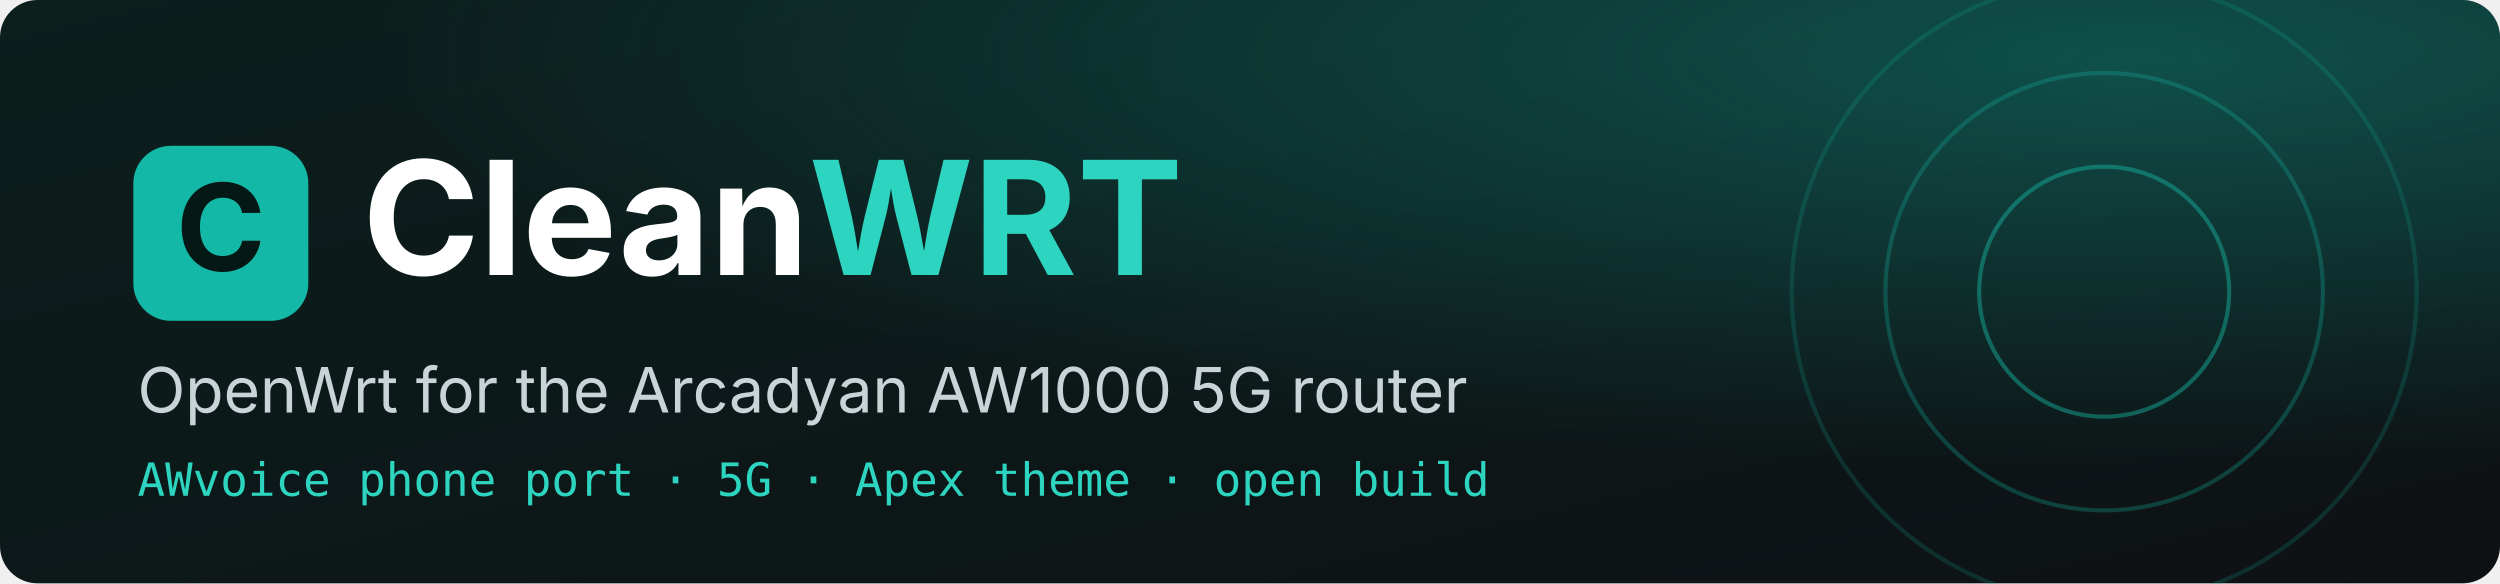
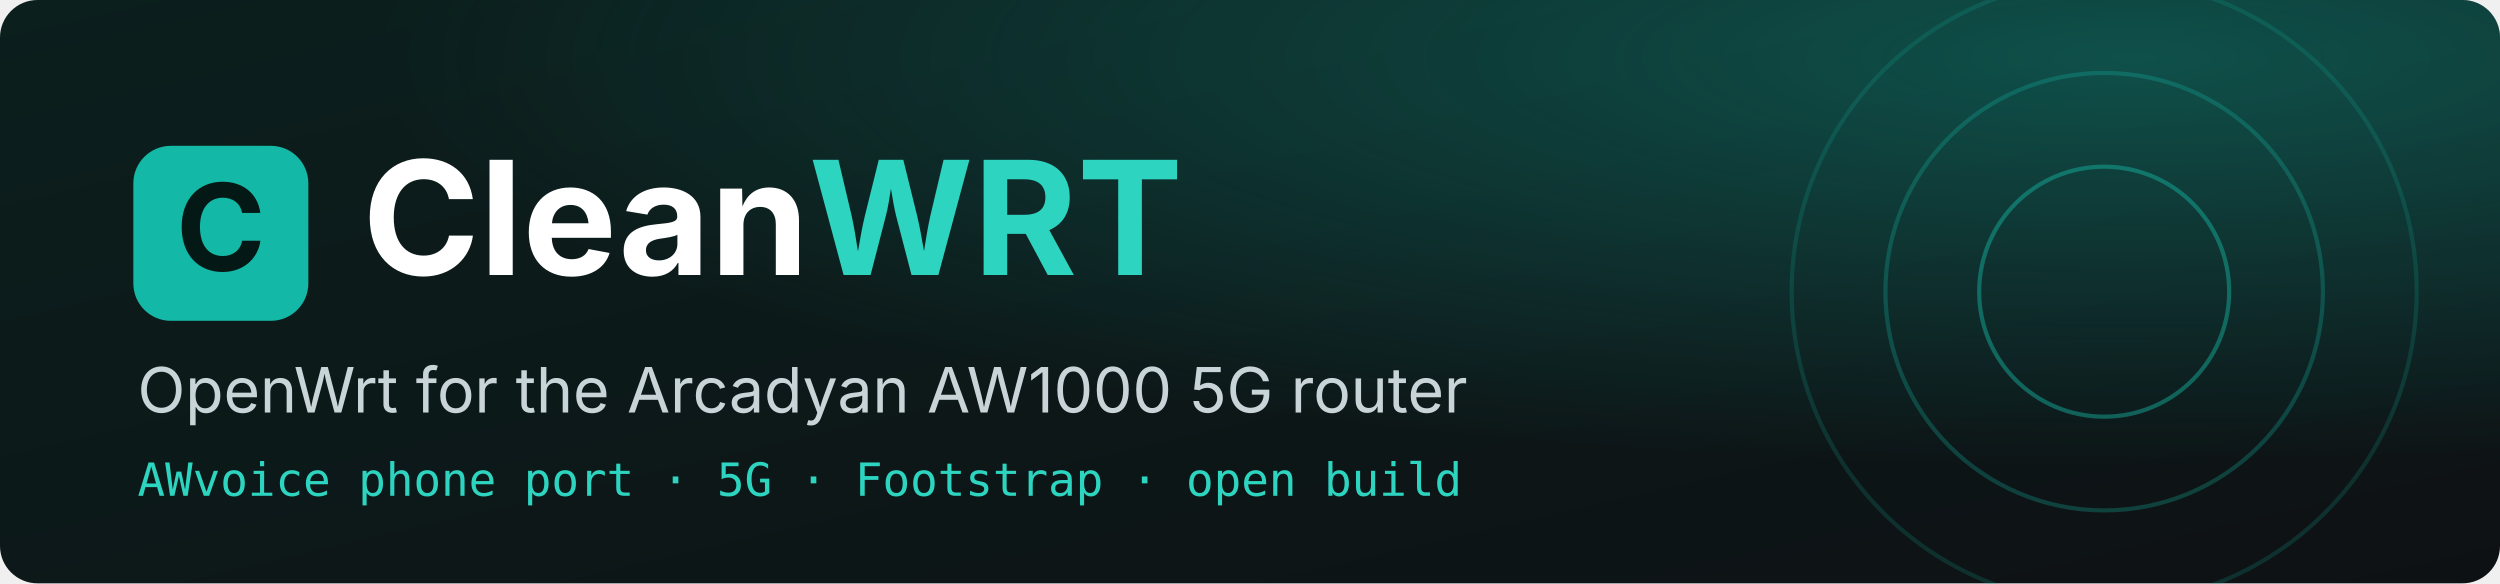
<svg xmlns="http://www.w3.org/2000/svg" width="1200" height="280" viewBox="0 0 1200 280" role="img" aria-label="CleanWRT for the Arcadyan AW1000">
  <defs>
    <linearGradient id="bg" x1="0" y1="0" x2="1" y2="1">
      <stop offset="0" stop-color="#0b1f1d" />
      <stop offset="1" stop-color="#0e1114" />
    </linearGradient>
    <radialGradient id="glow" cx="0.85" cy="0.1" r="0.7">
      <stop offset="0" stop-color="#14b8a6" stop-opacity="0.35" />
      <stop offset="1" stop-color="#14b8a6" stop-opacity="0" />
    </radialGradient>
  </defs>
  <rect width="1200" height="280" rx="18" fill="url(#bg)" />
  <rect width="1200" height="280" rx="18" fill="url(#glow)" />
  <circle cx="1010" cy="140" r="150" fill="none" stroke="#14b8a6" stroke-opacity="0.18" stroke-width="2" />
  <circle cx="1010" cy="140" r="105" fill="none" stroke="#14b8a6" stroke-opacity="0.28" stroke-width="2" />
  <circle cx="1010" cy="140" r="60" fill="none" stroke="#14b8a6" stroke-opacity="0.45" stroke-width="2" />
  <rect x="64" y="70" width="84" height="84" rx="18" fill="#14b8a6" />
  <text x="106" y="130" font-family="Inter, -apple-system, Segoe UI, Helvetica, Arial, sans-serif" font-size="58" font-weight="700" fill="#041815" text-anchor="middle">C</text>
  <text x="174" y="132" font-family="Inter, -apple-system, Segoe UI, Helvetica, Arial, sans-serif" font-size="76" font-weight="700" fill="#ffffff">Clean<tspan fill="#2dd4bf">WRT</tspan>
  </text>
  <text x="66" y="198" font-family="Inter, -apple-system, Segoe UI, Helvetica, Arial, sans-serif" font-size="30" fill="#c9d4d8">OpenWrt for the Arcadyan AW1000 5G router</text>
-   <text x="66" y="238" font-family="ui-monospace, SFMono-Regular, Menlo, Consolas, monospace" font-size="22" fill="#2dd4bf">AWvoice phone port  ·  5G  ·  Apex theme  ·  open build</text>
+   <text x="66" y="238" font-family="ui-monospace, SFMono-Regular, Menlo, Consolas, monospace" font-size="22" fill="#2dd4bf">AWvoice phone port  ·  5G  ·  Footstrap  ·  open build</text>
</svg>
